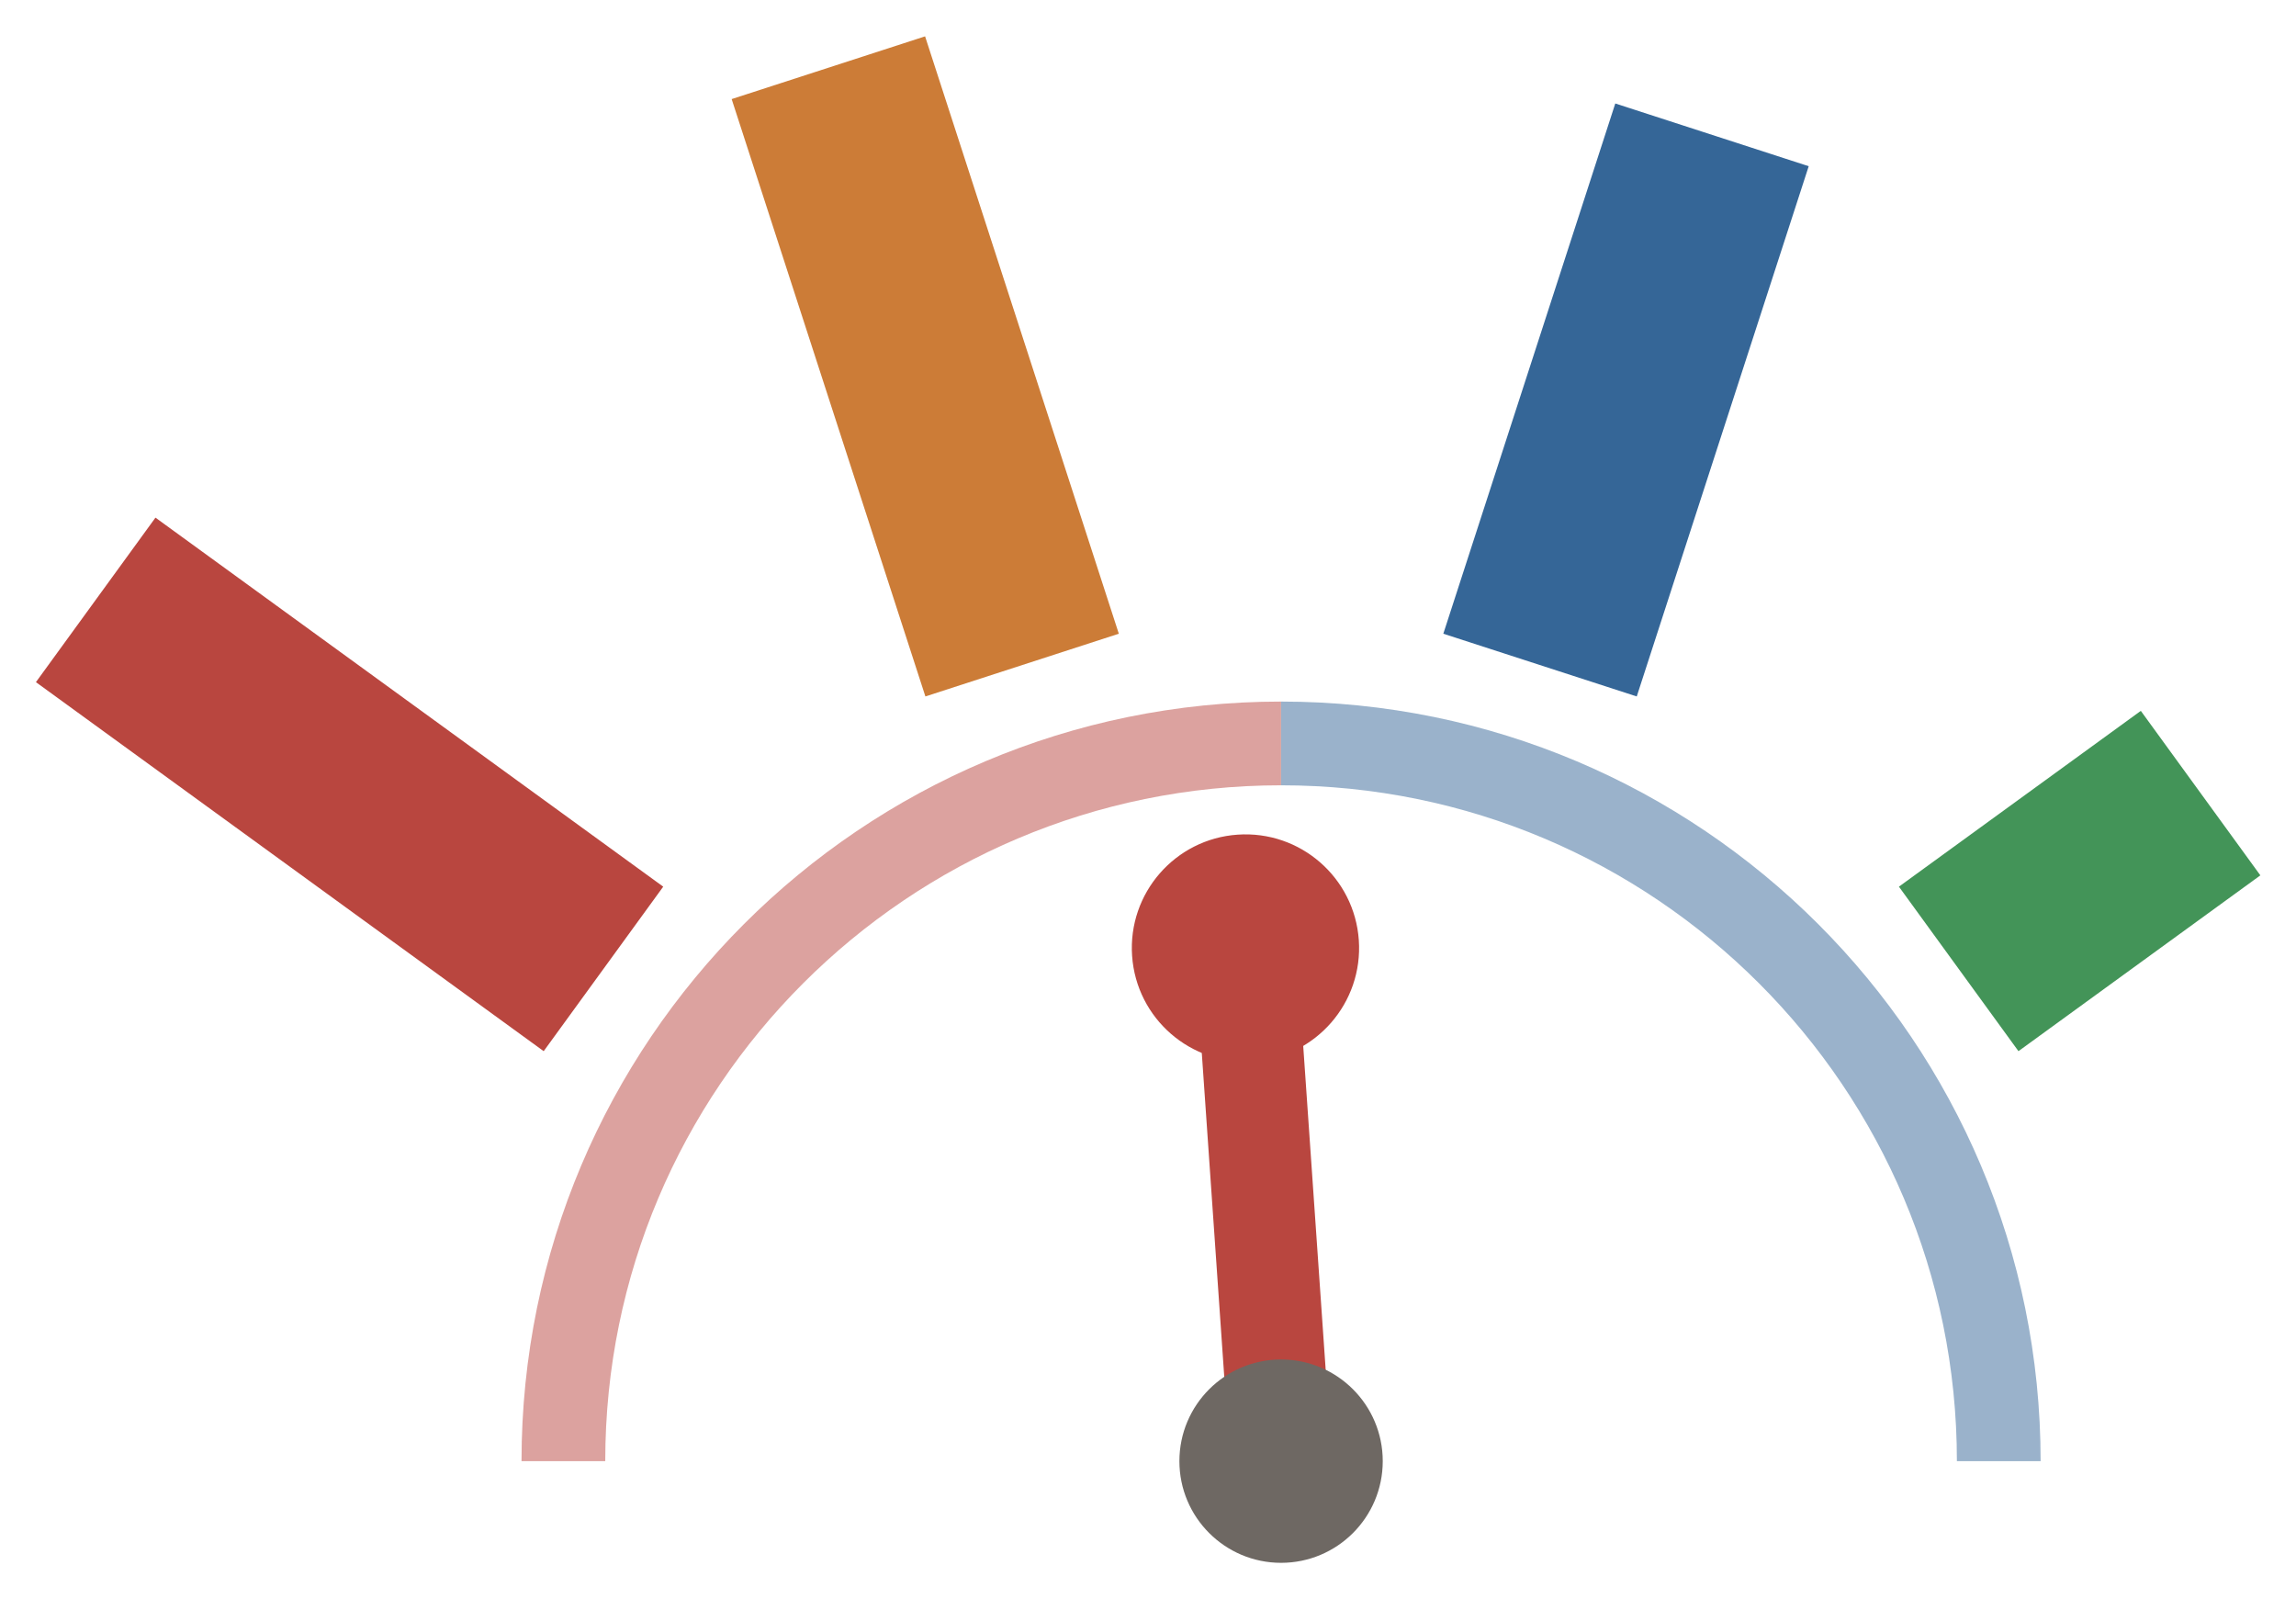
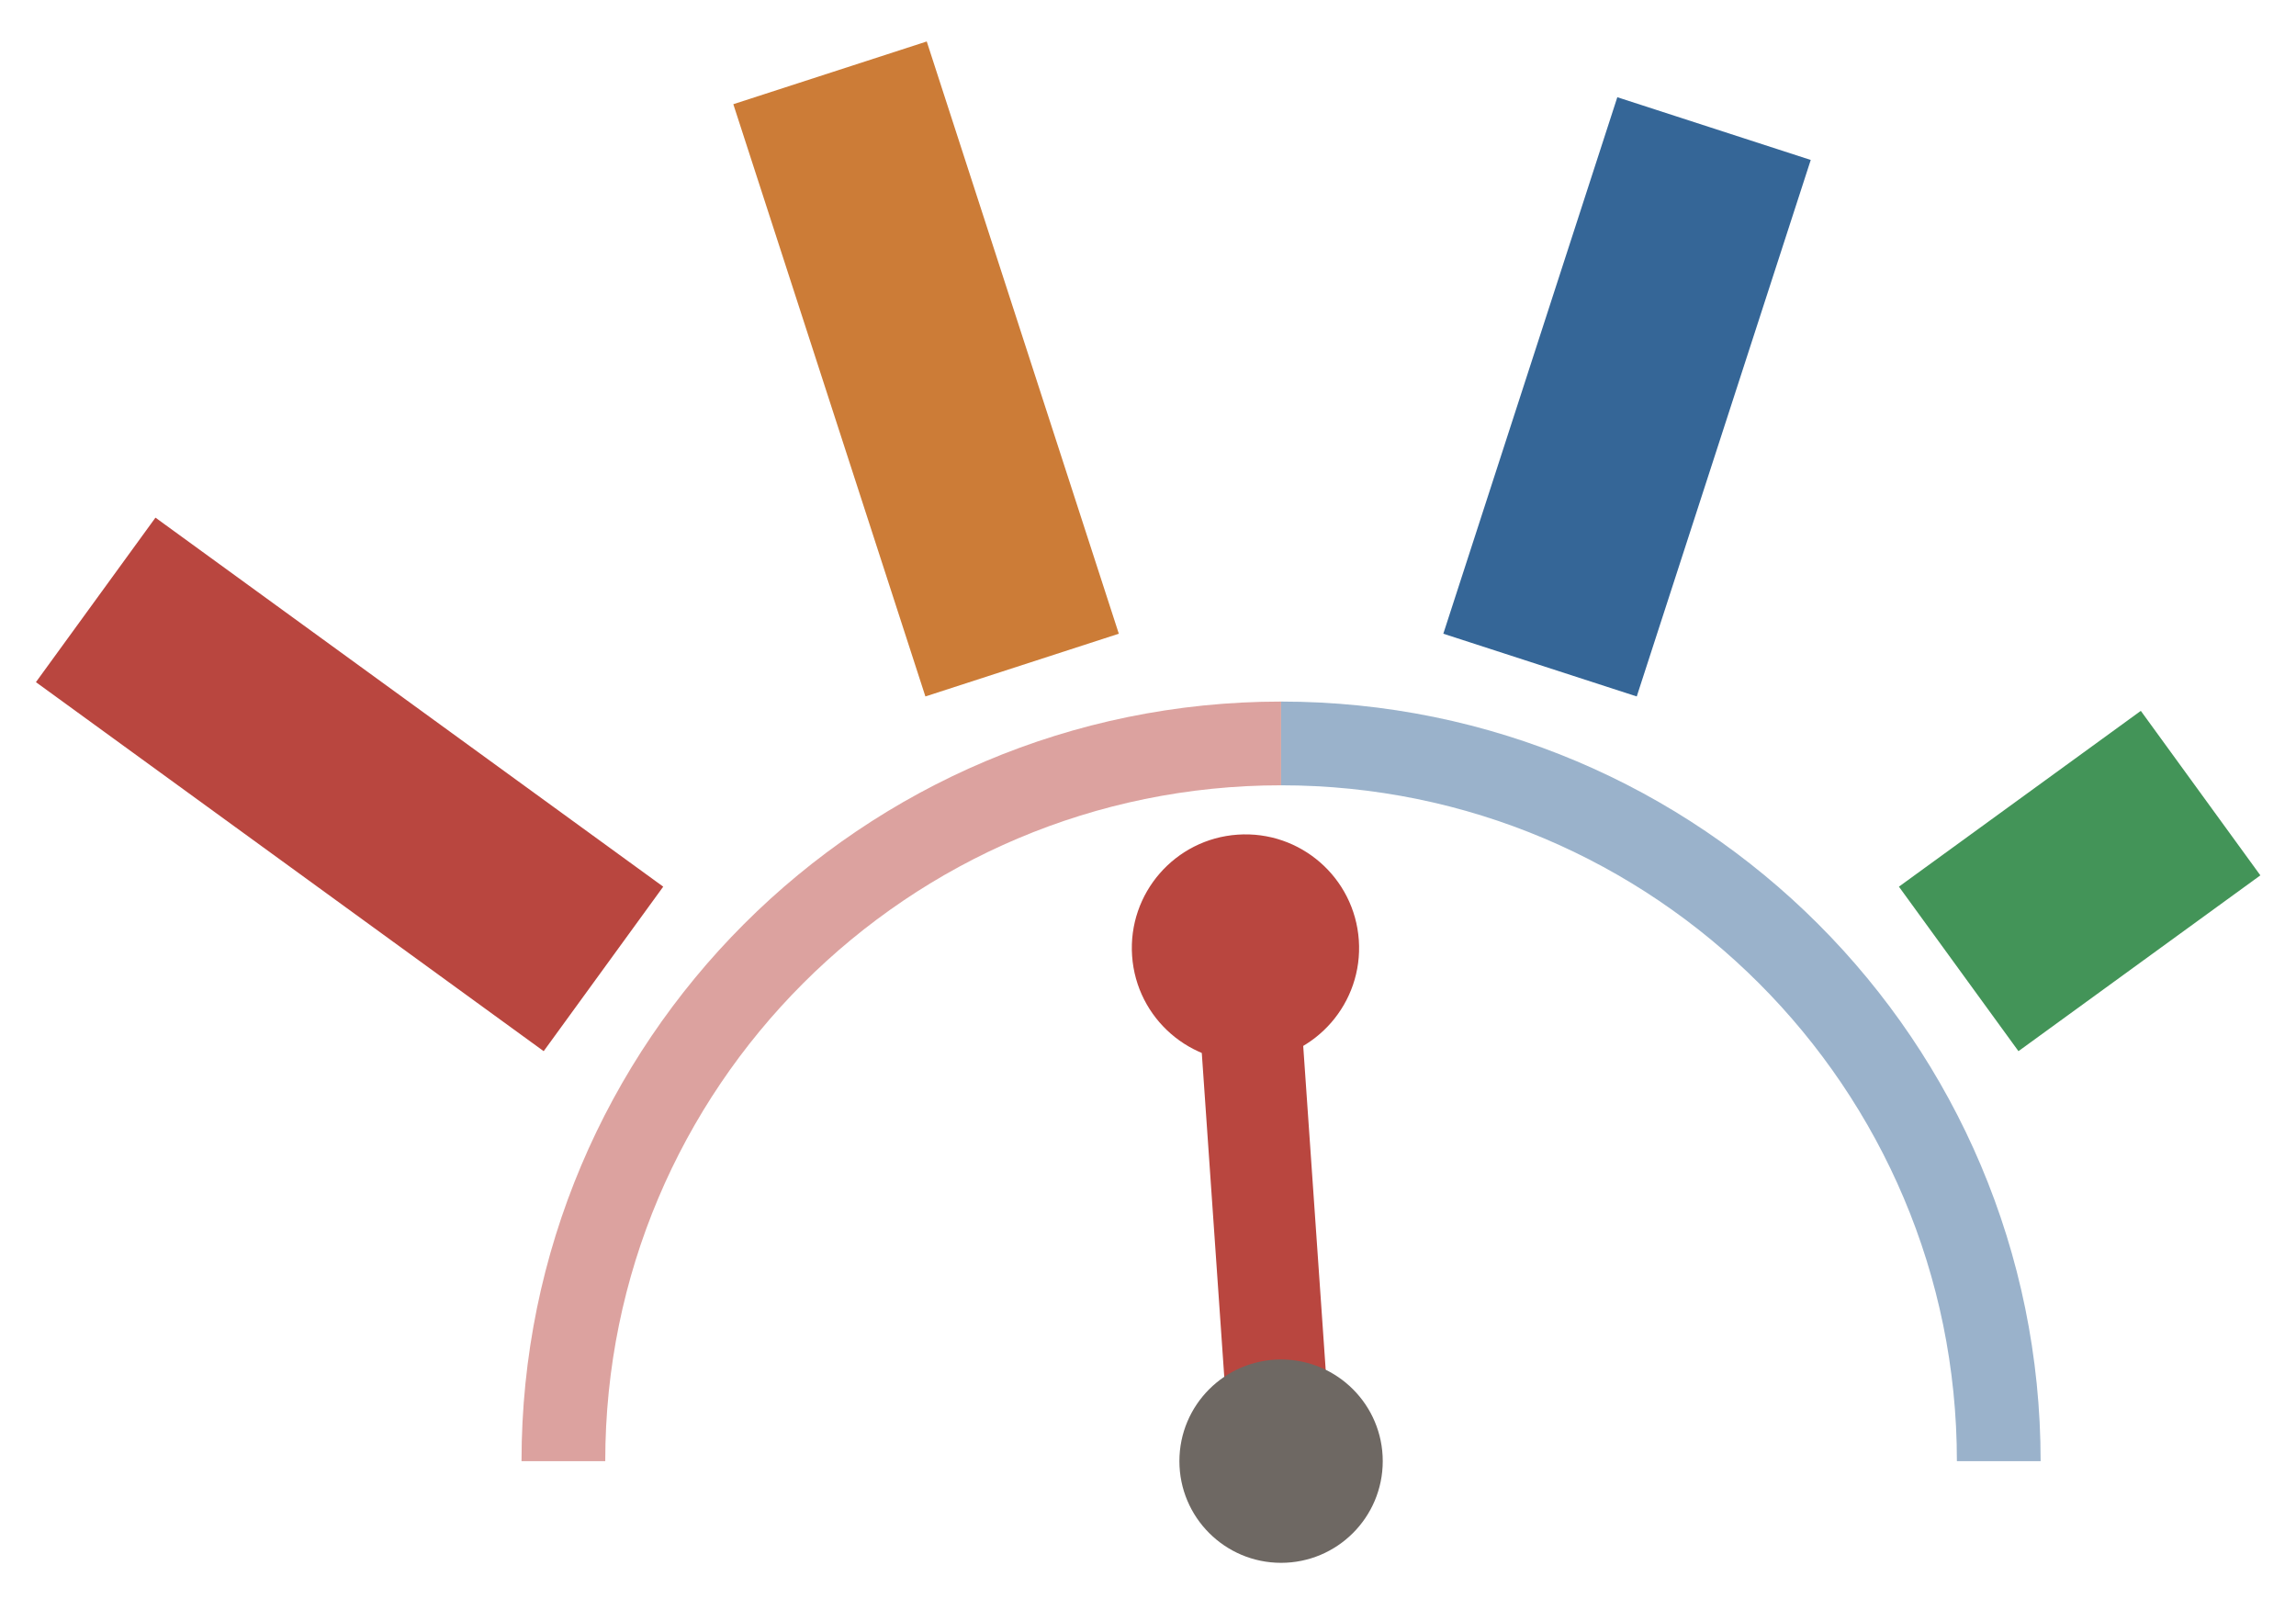
<svg xmlns="http://www.w3.org/2000/svg" viewBox="0.58 0.07 38.39 26.73">
  <path d="M 10 24.5 A 12 12 0 0 1 22 12.5" fill="none" stroke="#b9463f" stroke-width="1.4" opacity="0.5" />
  <path d="M 22 12.5 A 12 12 0 0 1 34 24.5" fill="none" stroke="#356697" stroke-width="1.4" opacity="0.5" />
  <line x1="10.67" y1="16.27" x2="2.18" y2="10.1" stroke="#b9463f" stroke-width="3.4" stroke-linecap="butt" stroke-dasharray="10.5 10.5" />
-   <line x1="17.67" y1="11.19" x2="14.43" y2="1.2" stroke="#cc7c37" stroke-width="3.4" stroke-linecap="butt" stroke-dasharray="10.5 10.5" />
-   <line x1="26.33" y1="11.19" x2="29.57" y2="1.2" stroke="#356697" stroke-width="3.4" stroke-linecap="butt" stroke-dasharray="9.32 10.5" />
+   <line x1="17.67" y1="11.19" x2="14.43" y2="1.2" stroke="#cc7c37" stroke-width="3.4" stroke-linecap="butt" stroke-dasharray="10.41 10.5" />
+   <line x1="26.33" y1="11.19" x2="29.57" y2="1.2" stroke="#356697" stroke-width="3.4" stroke-linecap="butt" stroke-dasharray="9.43 10.5" />
  <line x1="33.33" y1="16.27" x2="41.82" y2="10.1" stroke="#439458" stroke-width="3.4" stroke-linecap="butt" stroke-dasharray="5 10.5" />
  <g transform="translate(22, 24.5)">
    <g transform="rotate(-3.97)">
      <line x1="0" y1="0" x2="0" y2="-8.6" stroke="#b9463f" stroke-width="1.7" stroke-linecap="round" />
      <circle cx="0" cy="-8.6" r="1.9" fill="#b9463f" />
    </g>
  </g>
  <circle cx="22" cy="24.5" r="1.7" fill="#6e6863" />
</svg>
